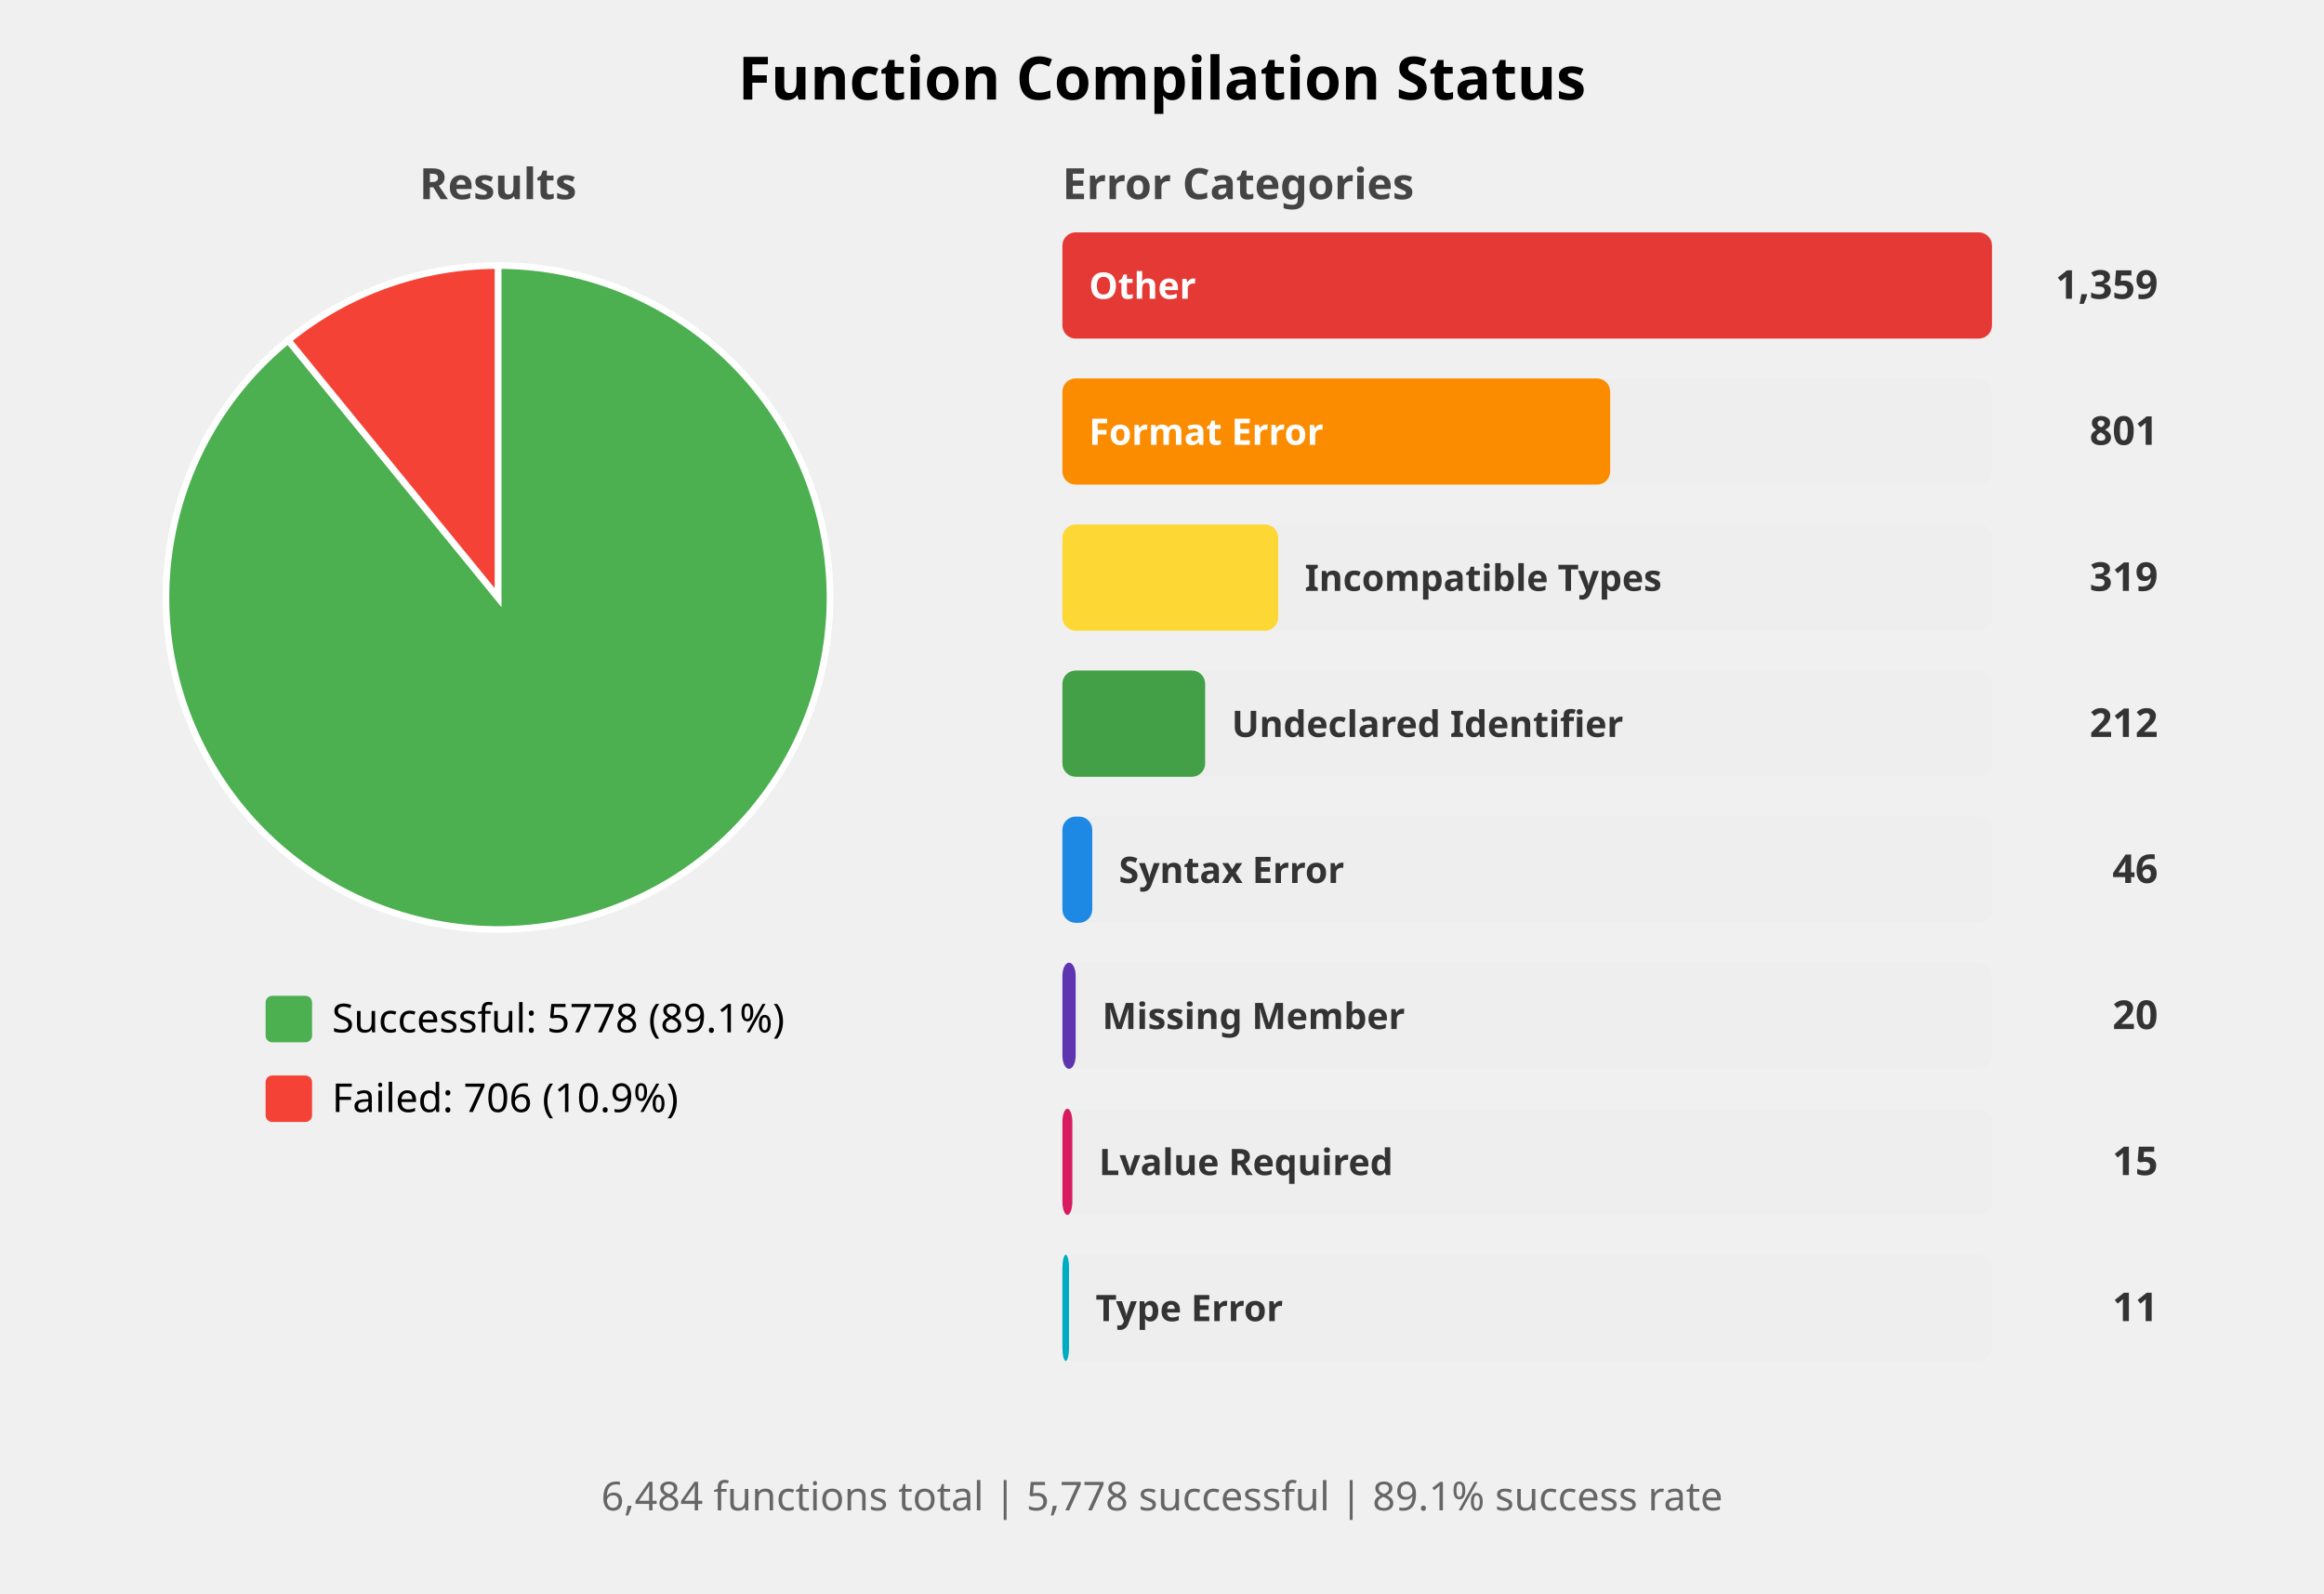
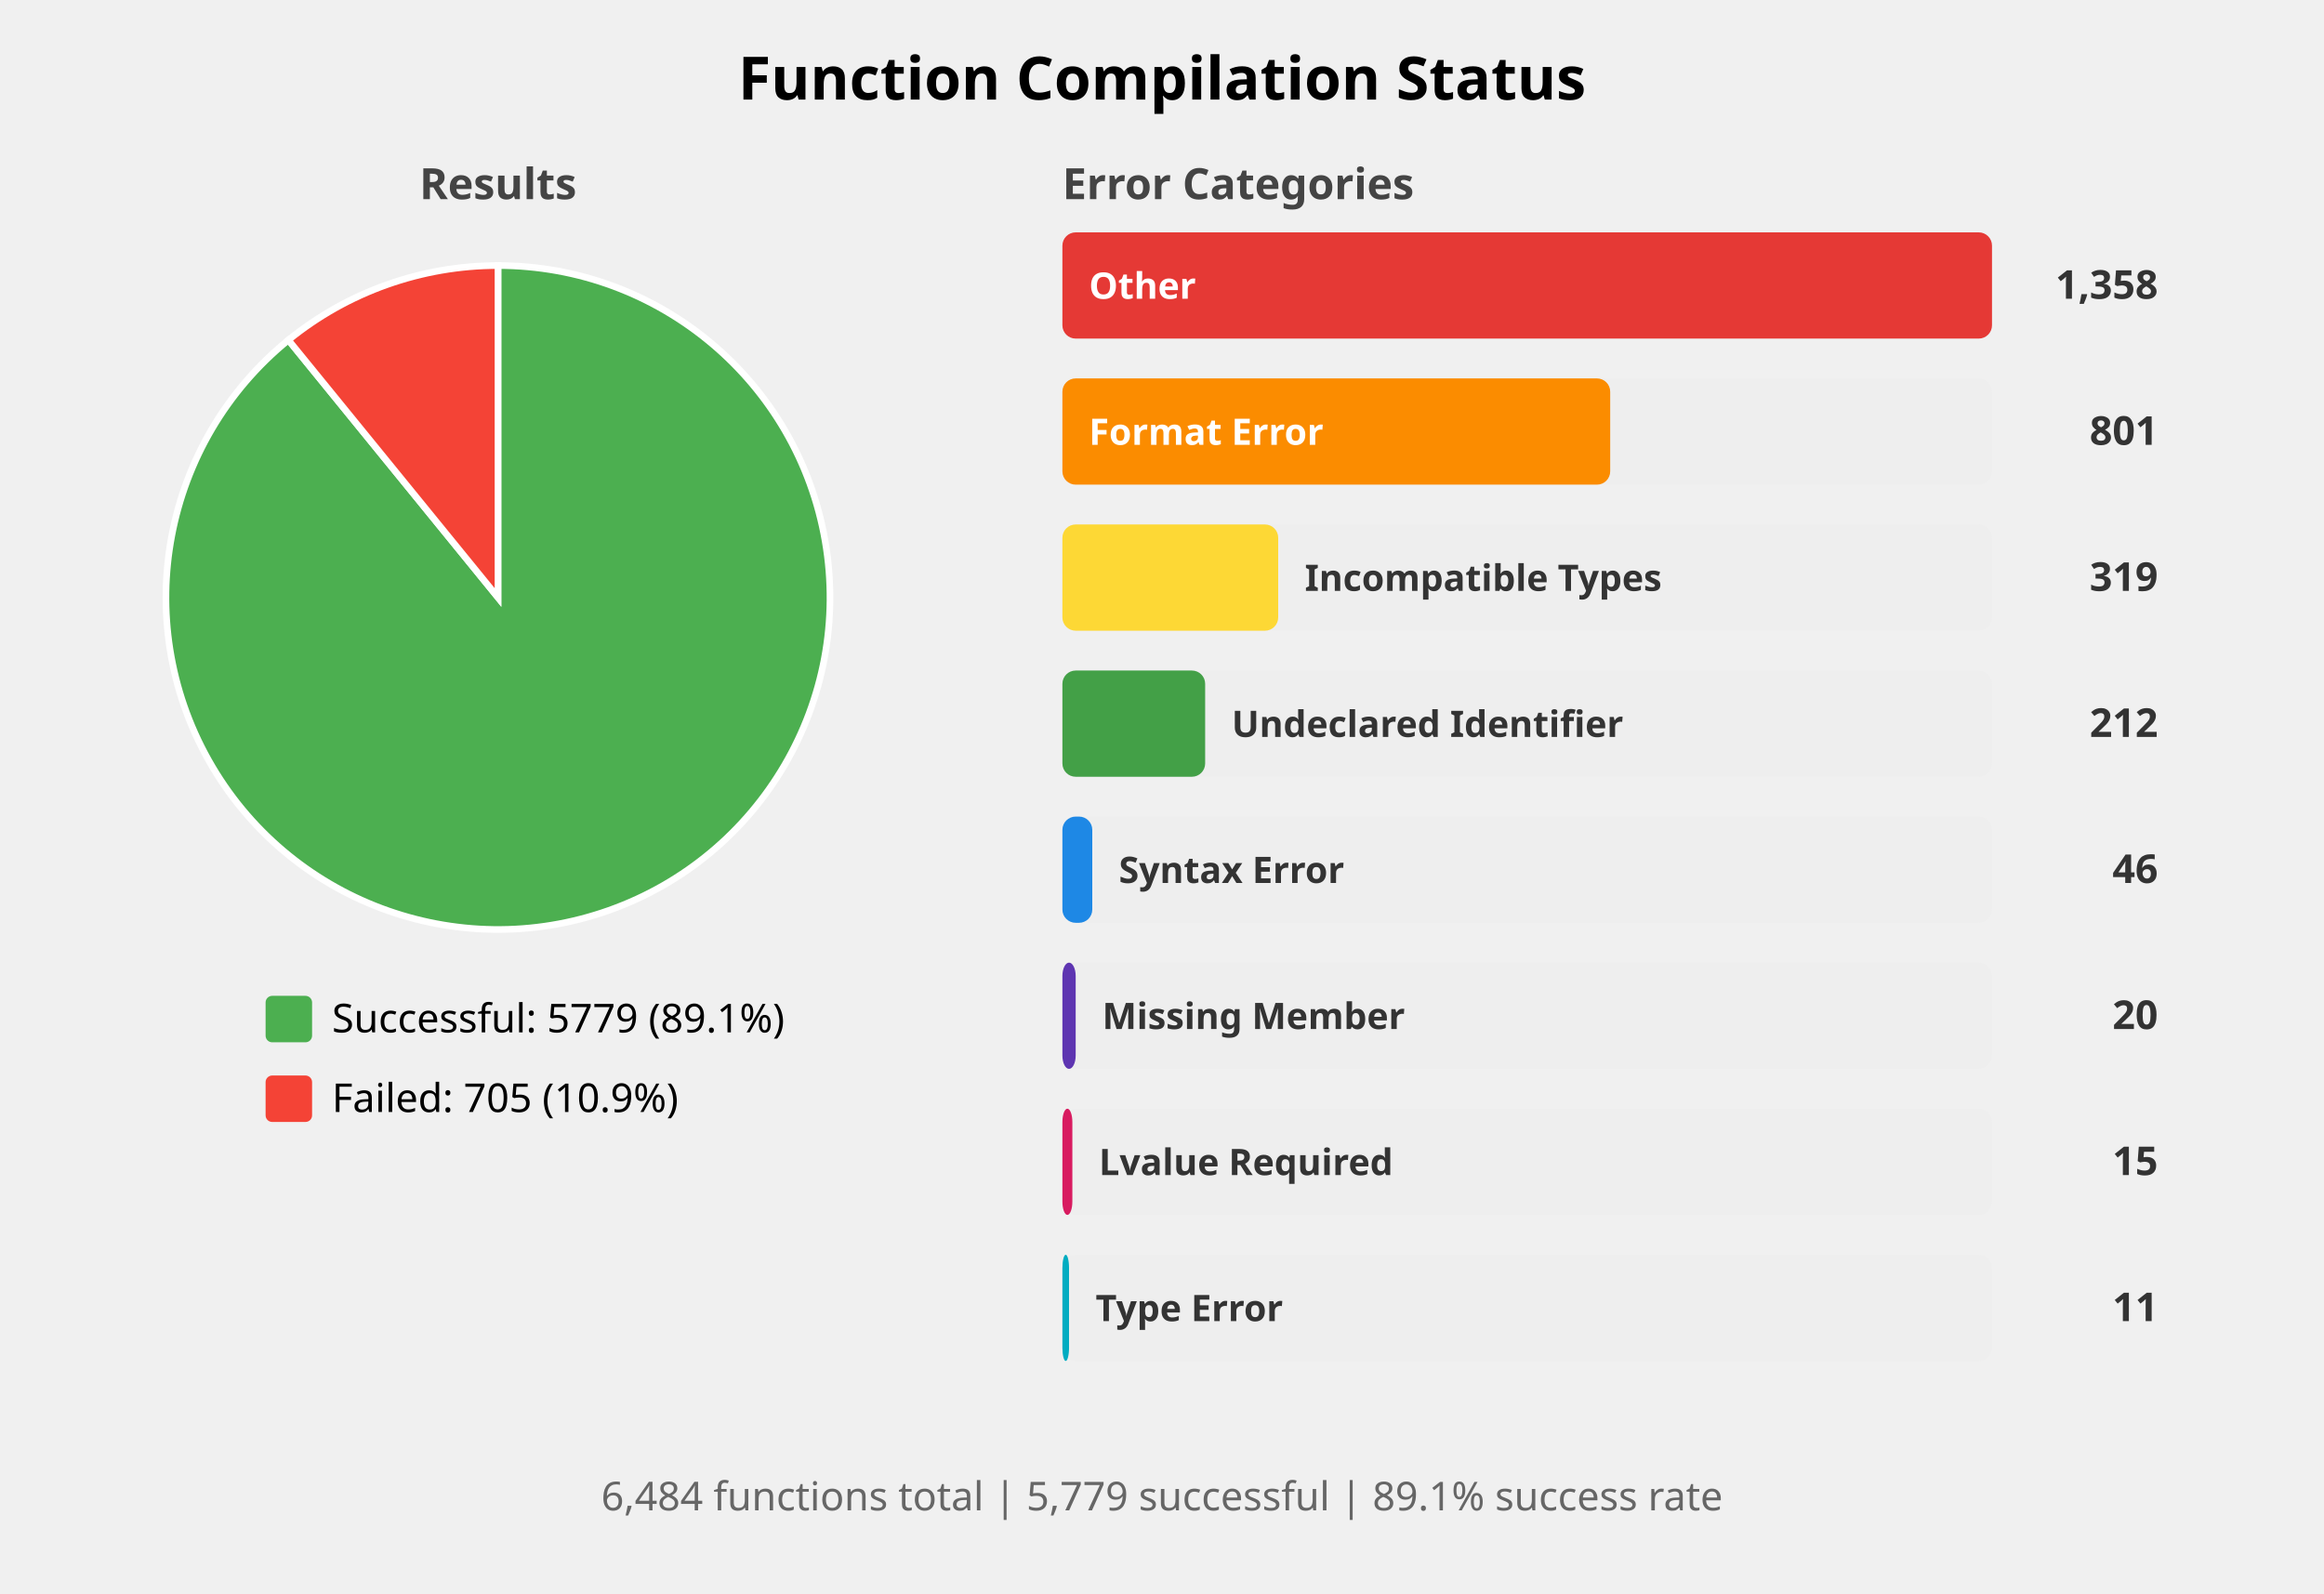
<svg xmlns="http://www.w3.org/2000/svg" width="700" height="480" viewBox="0 0 700 480">
  <style>
    .title { font: bold 18px sans-serif; }
    .subtitle { font: bold 13px sans-serif; fill: #444; }
    .label { font: 12px sans-serif; }
    .bar-label { font: bold 11px sans-serif; fill: white; }
    .bar-label-dark { font: bold 11px sans-serif; fill: #333; }
    .count { font: bold 12px sans-serif; fill: #333; }
    .summary { font: 12px sans-serif; fill: #666; }
  </style>
  <rect width="100%%" height="100%%" fill="white" />
  <text x="350" y="30" class="title" text-anchor="middle">Function Compilation Status</text>
  <text x="150" y="60" class="subtitle" text-anchor="middle">Results</text>
-   <path d="M 150,180 L 150.00,80.00 A 100,100 0 1,1 86.80,102.50 Z" fill="#4CAF50" stroke="white" stroke-width="2" />
-   <path d="M 150,180 L 86.80,102.50 A 100,100 0 0,1 150.00,80.00 Z" fill="#F44336" stroke="white" stroke-width="2" />
+   <path d="M 150,180 L 150.00,80.00 A 100,100 0 1,1 86.87,102.44 Z" fill="#4CAF50" stroke="white" stroke-width="2" />
+   <path d="M 150,180 L 86.87,102.44 A 100,100 0 0,1 150.00,80.00 Z" fill="#F44336" stroke="white" stroke-width="2" />
  <rect x="80" y="300" width="14" height="14" fill="#4CAF50" rx="2" />
-   <text x="100" y="311" class="label">Successful: 5778 (89.1%)</text>
+   <text x="100" y="311" class="label">Successful: 5779 (89.1%)</text>
  <rect x="80" y="324" width="14" height="14" fill="#F44336" rx="2" />
-   <text x="100" y="335" class="label">Failed: 706 (10.9%)</text>
+   <text x="100" y="335" class="label">Failed: 705 (10.9%)</text>
  <text x="320" y="60" class="subtitle">Error Categories</text>
  <rect x="320" y="70" width="280" height="32" fill="#EEEEEE" rx="4" />
  <rect x="320" y="70" width="280" height="32" fill="#E53935" rx="4" />
  <text x="328" y="90" class="bar-label">Other</text>
-   <text x="650" y="90" class="count" text-anchor="end">1,359</text>
+   <text x="650" y="90" class="count" text-anchor="end">1,358</text>
  <rect x="320" y="114" width="280" height="32" fill="#EEEEEE" rx="4" />
  <rect x="320" y="114" width="165" height="32" fill="#FB8C00" rx="4" />
  <text x="328" y="134" class="bar-label">Format Error</text>
  <text x="650" y="134" class="count" text-anchor="end">801</text>
  <rect x="320" y="158" width="280" height="32" fill="#EEEEEE" rx="4" />
  <rect x="320" y="158" width="65" height="32" fill="#FDD835" rx="4" />
  <text x="393" y="178" class="bar-label-dark">Incompatible Types</text>
  <text x="650" y="178" class="count" text-anchor="end">319</text>
  <rect x="320" y="202" width="280" height="32" fill="#EEEEEE" rx="4" />
  <rect x="320" y="202" width="43" height="32" fill="#43A047" rx="4" />
  <text x="371" y="222" class="bar-label-dark">Undeclared Identifier</text>
  <text x="650" y="222" class="count" text-anchor="end">212</text>
  <rect x="320" y="246" width="280" height="32" fill="#EEEEEE" rx="4" />
  <rect x="320" y="246" width="9" height="32" fill="#1E88E5" rx="4" />
  <text x="337" y="266" class="bar-label-dark">Syntax Error</text>
  <text x="650" y="266" class="count" text-anchor="end">46</text>
  <rect x="320" y="290" width="280" height="32" fill="#EEEEEE" rx="4" />
  <rect x="320" y="290" width="4" height="32" fill="#5E35B1" rx="4" />
  <text x="332" y="310" class="bar-label-dark">Missing Member</text>
  <text x="650" y="310" class="count" text-anchor="end">20</text>
  <rect x="320" y="334" width="280" height="32" fill="#EEEEEE" rx="4" />
  <rect x="320" y="334" width="3" height="32" fill="#D81B60" rx="4" />
  <text x="331" y="354" class="bar-label-dark">Lvalue Required</text>
  <text x="650" y="354" class="count" text-anchor="end">15</text>
  <rect x="320" y="378" width="280" height="32" fill="#EEEEEE" rx="4" />
  <rect x="320" y="378" width="2" height="32" fill="#00ACC1" rx="4" />
  <text x="330" y="398" class="bar-label-dark">Type Error</text>
  <text x="650" y="398" class="count" text-anchor="end">11</text>
  <text x="350" y="455" class="summary" text-anchor="middle">
-     6,484 functions total | 5,778 successful | 89.1% success rate
+     6,484 functions total | 5,779 successful | 89.1% success rate
  </text>
</svg>
